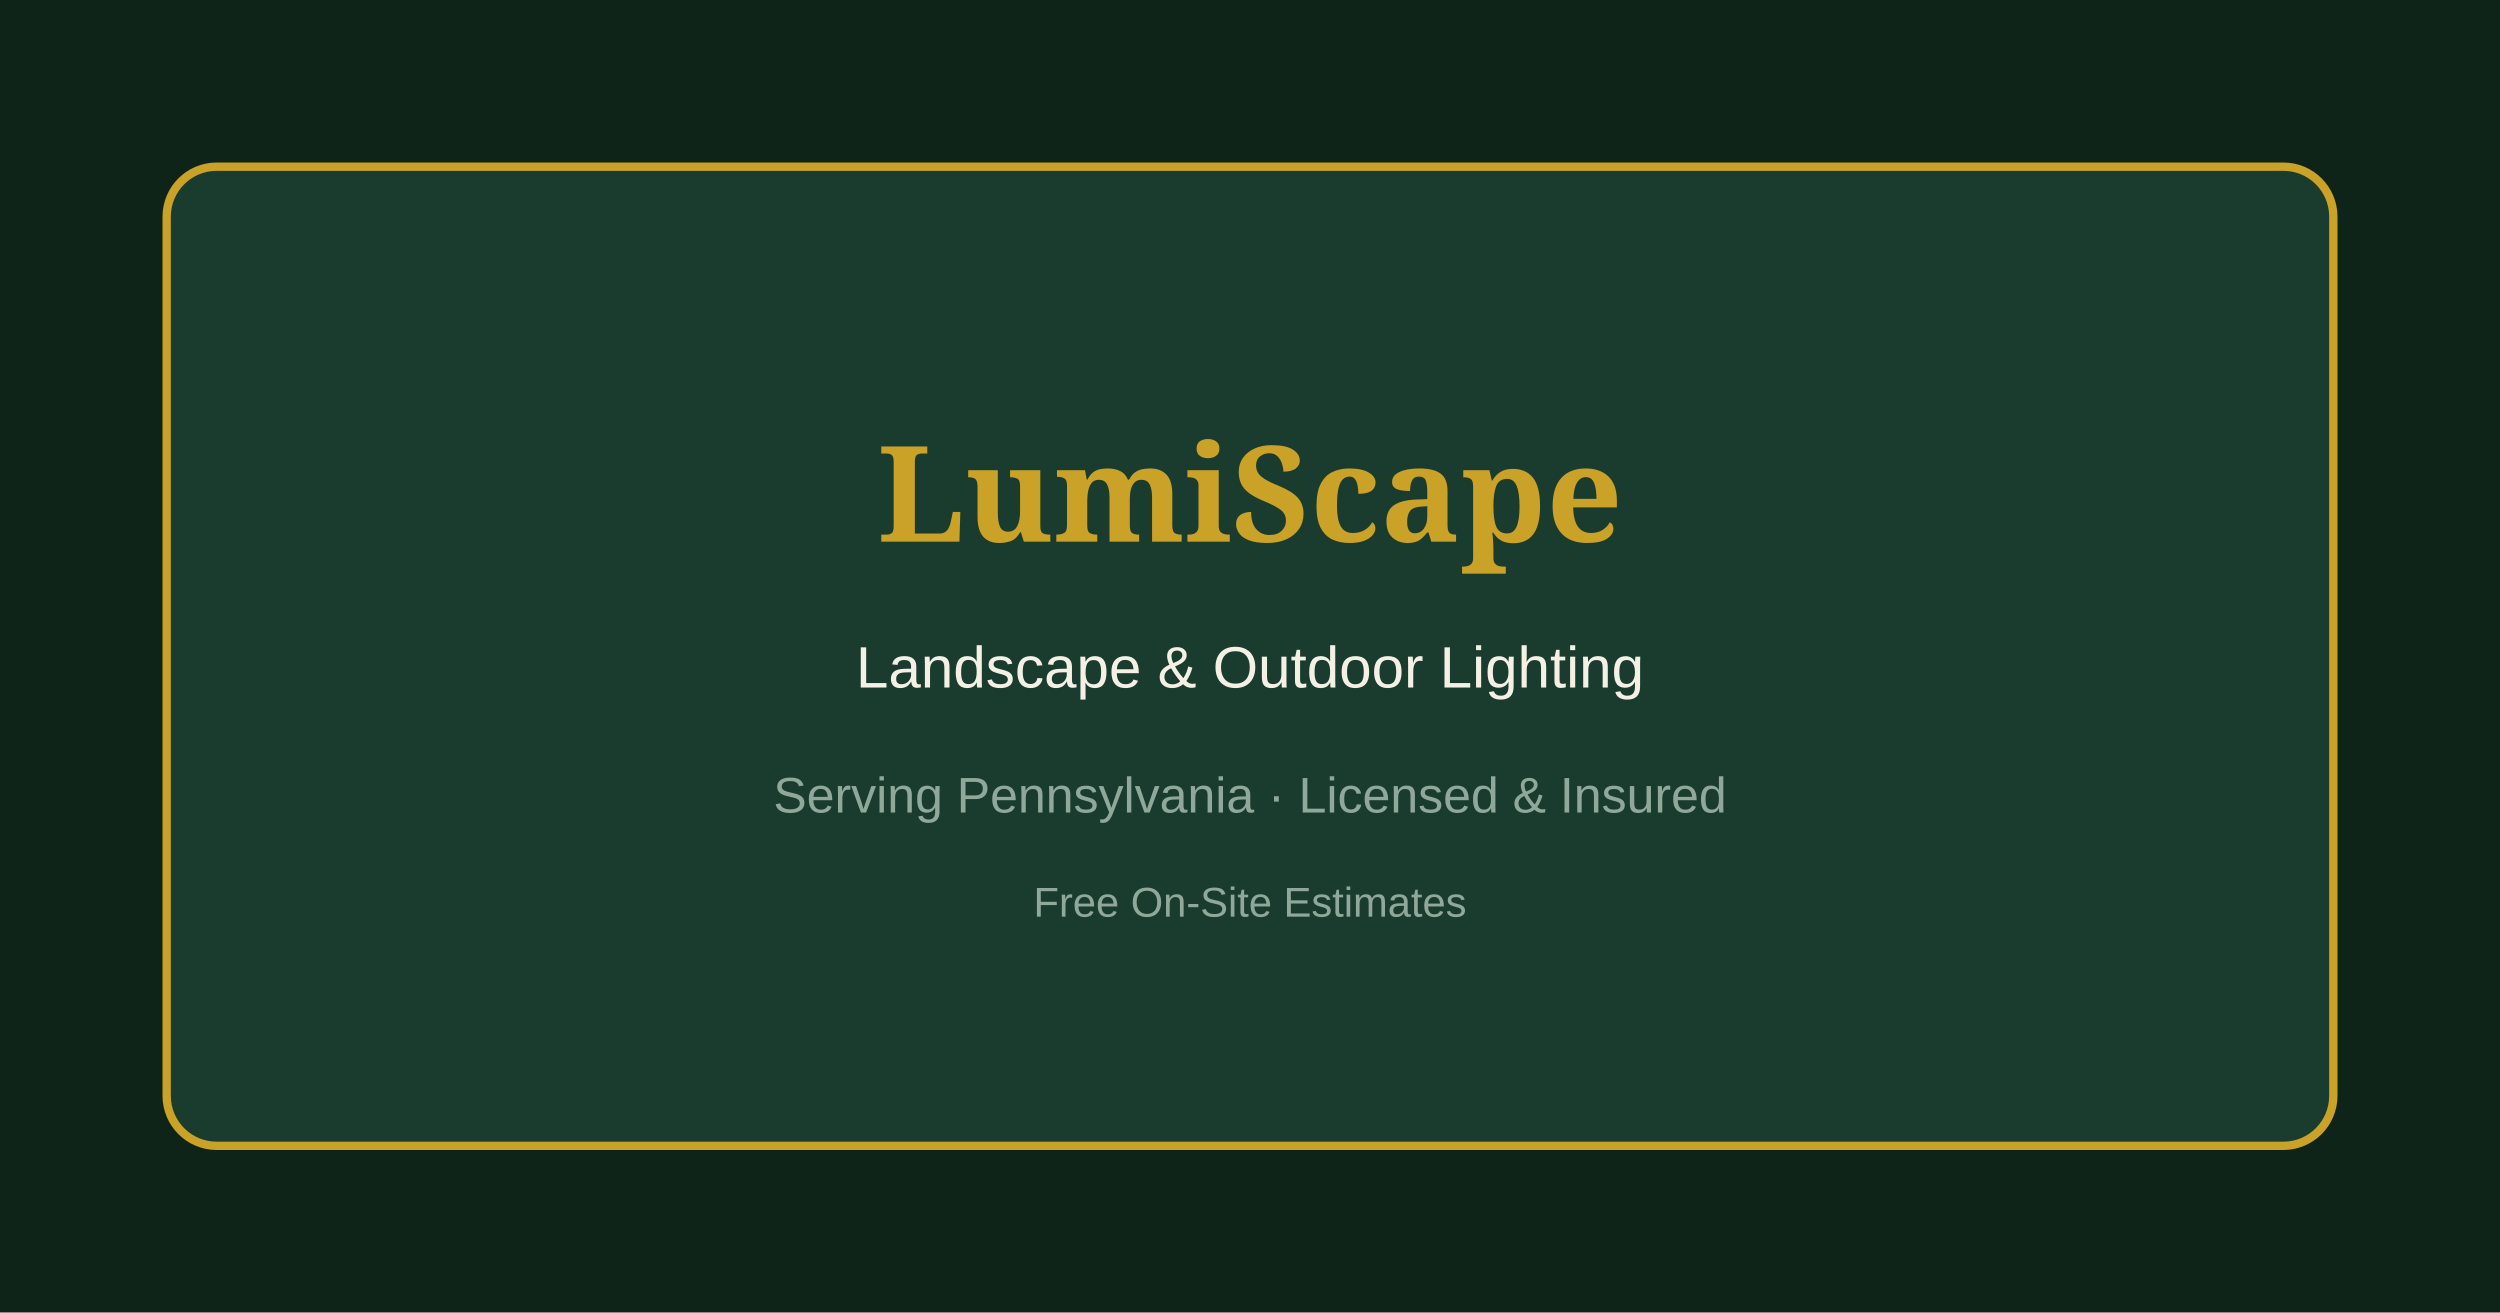
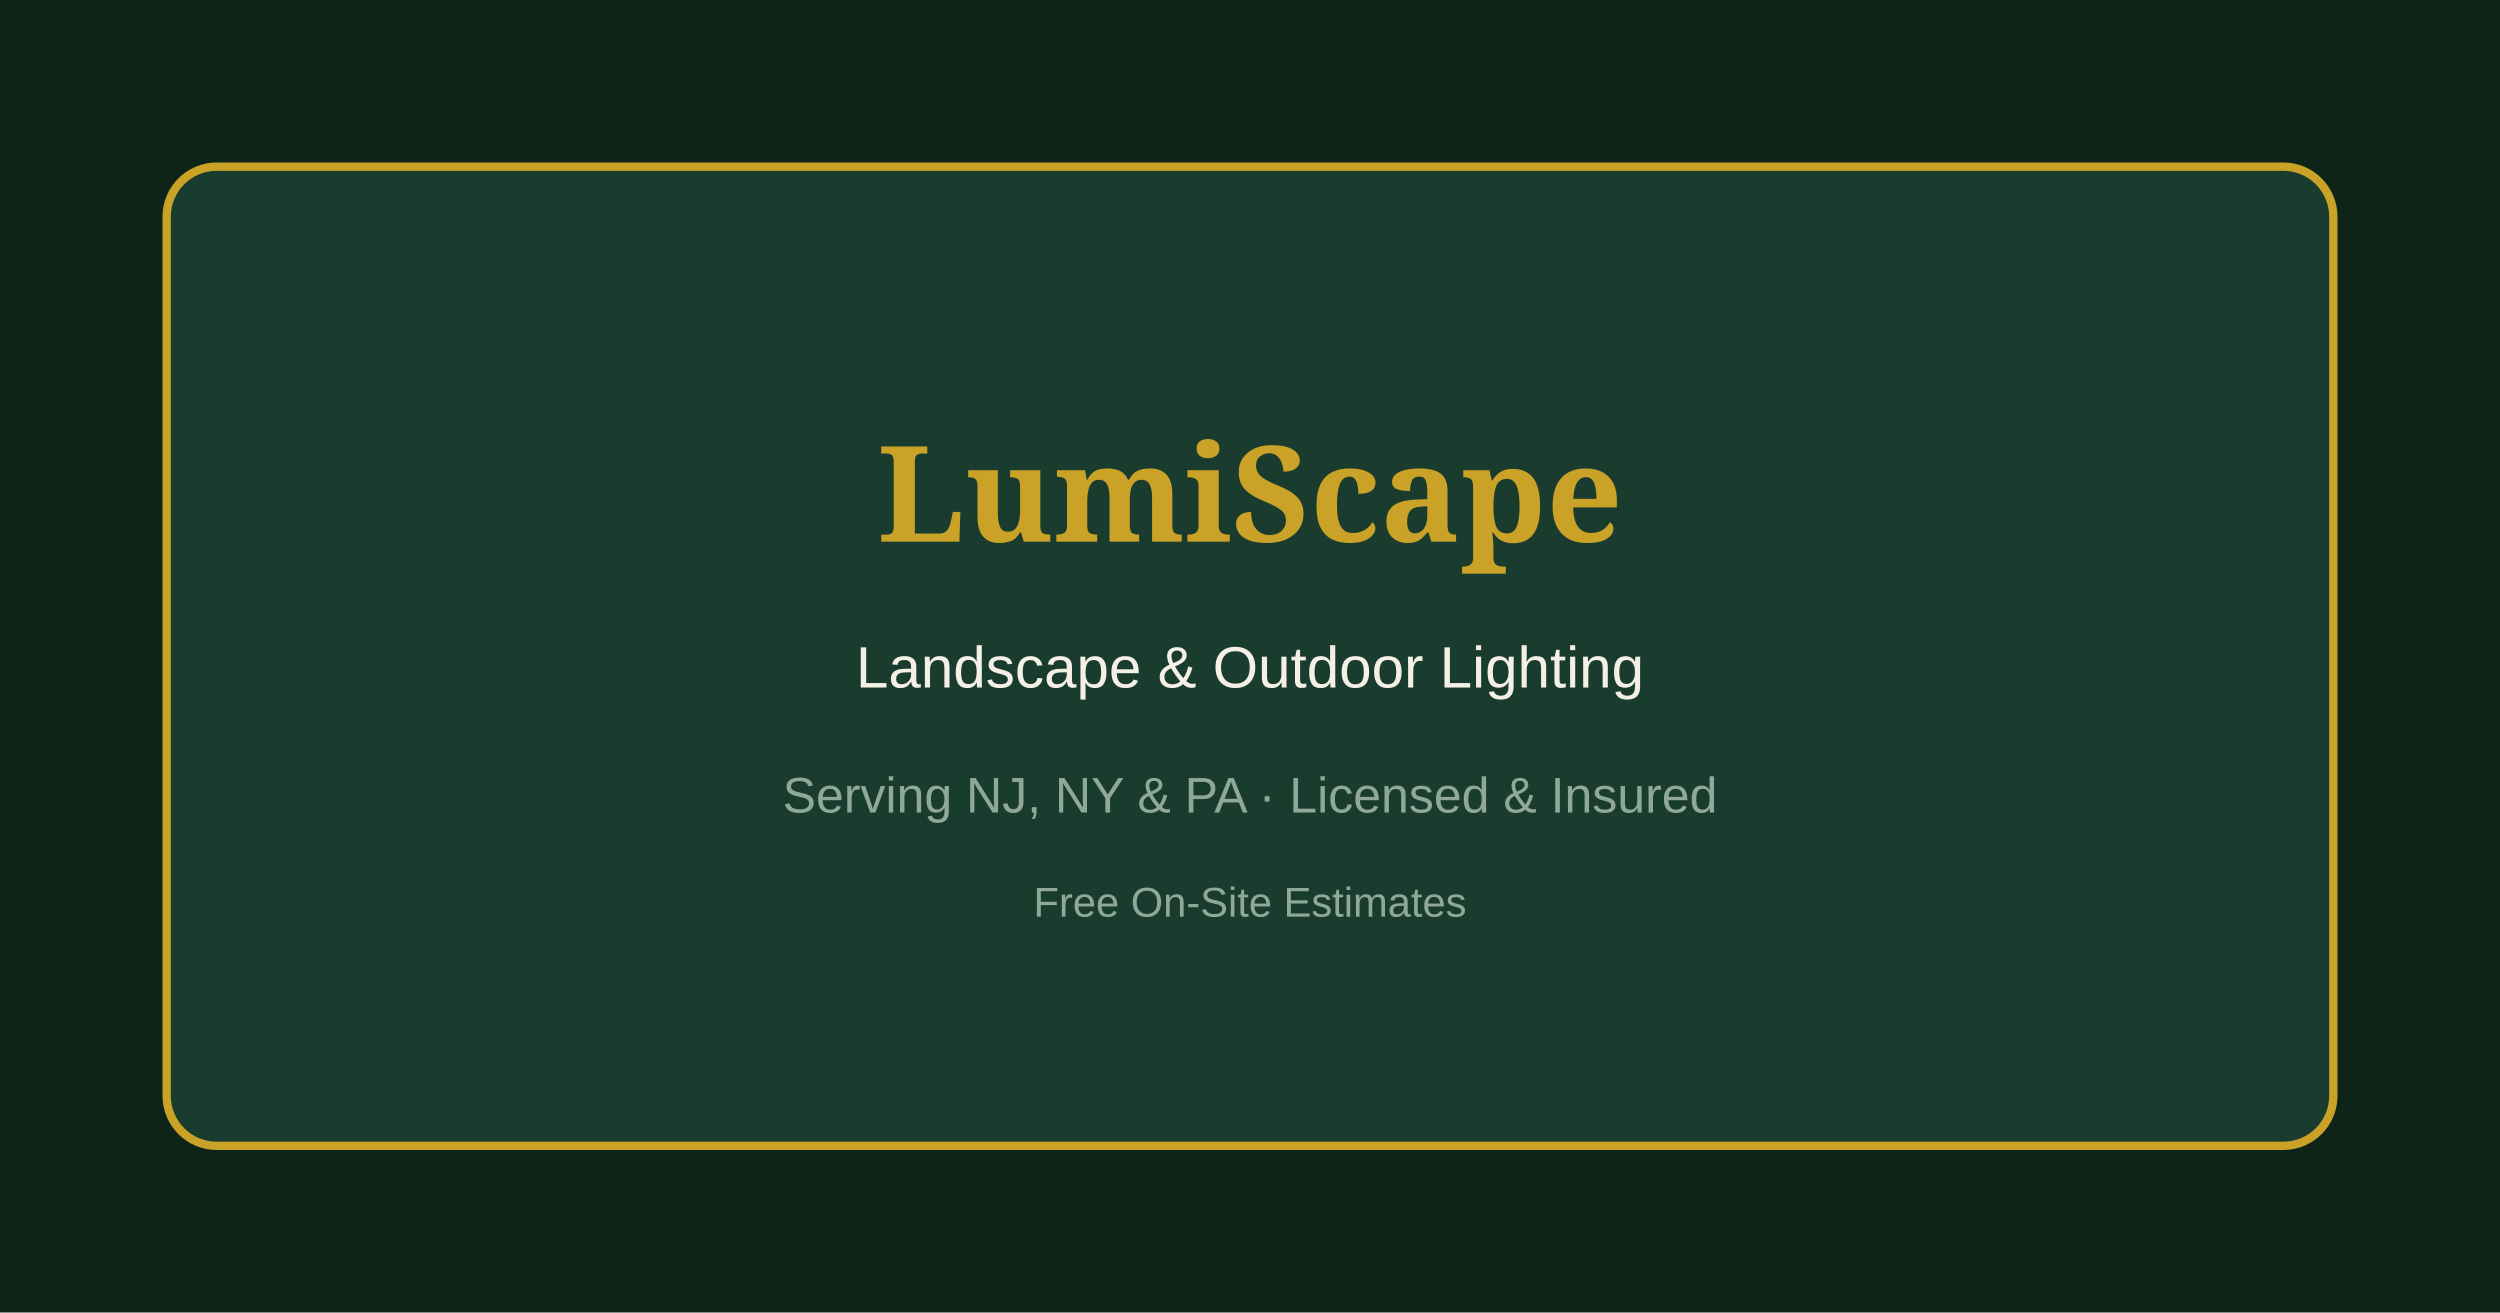
<svg xmlns="http://www.w3.org/2000/svg" viewBox="0 0 1200 630" fill="none">
  <rect width="1200" height="630" fill="#0f2419" />
  <rect x="80" y="80" width="1040" height="470" rx="24" fill="#1a3c2e" stroke="#c9a227" stroke-width="4" />
  <text x="600" y="260" text-anchor="middle" font-family="Georgia, serif" font-size="64" font-weight="700" fill="#c9a227">LumiScape</text>
  <text x="600" y="330" text-anchor="middle" font-family="Arial, sans-serif" font-size="28" fill="#f5f0e6">Landscape &amp; Outdoor Lighting</text>
-   <text x="600" y="390" text-anchor="middle" font-family="Arial, sans-serif" font-size="24" fill="#8fa89a">Serving Pennsylvania · Licensed &amp; Insured</text>
+   <text x="600" y="390" text-anchor="middle" font-family="Arial, sans-serif" font-size="24" fill="#8fa89a">Serving NJ, NY &amp; PA · Licensed &amp; Insured</text>
  <text x="600" y="440" text-anchor="middle" font-family="Arial, sans-serif" font-size="20" fill="#8fa89a">Free On-Site Estimates</text>
</svg>
